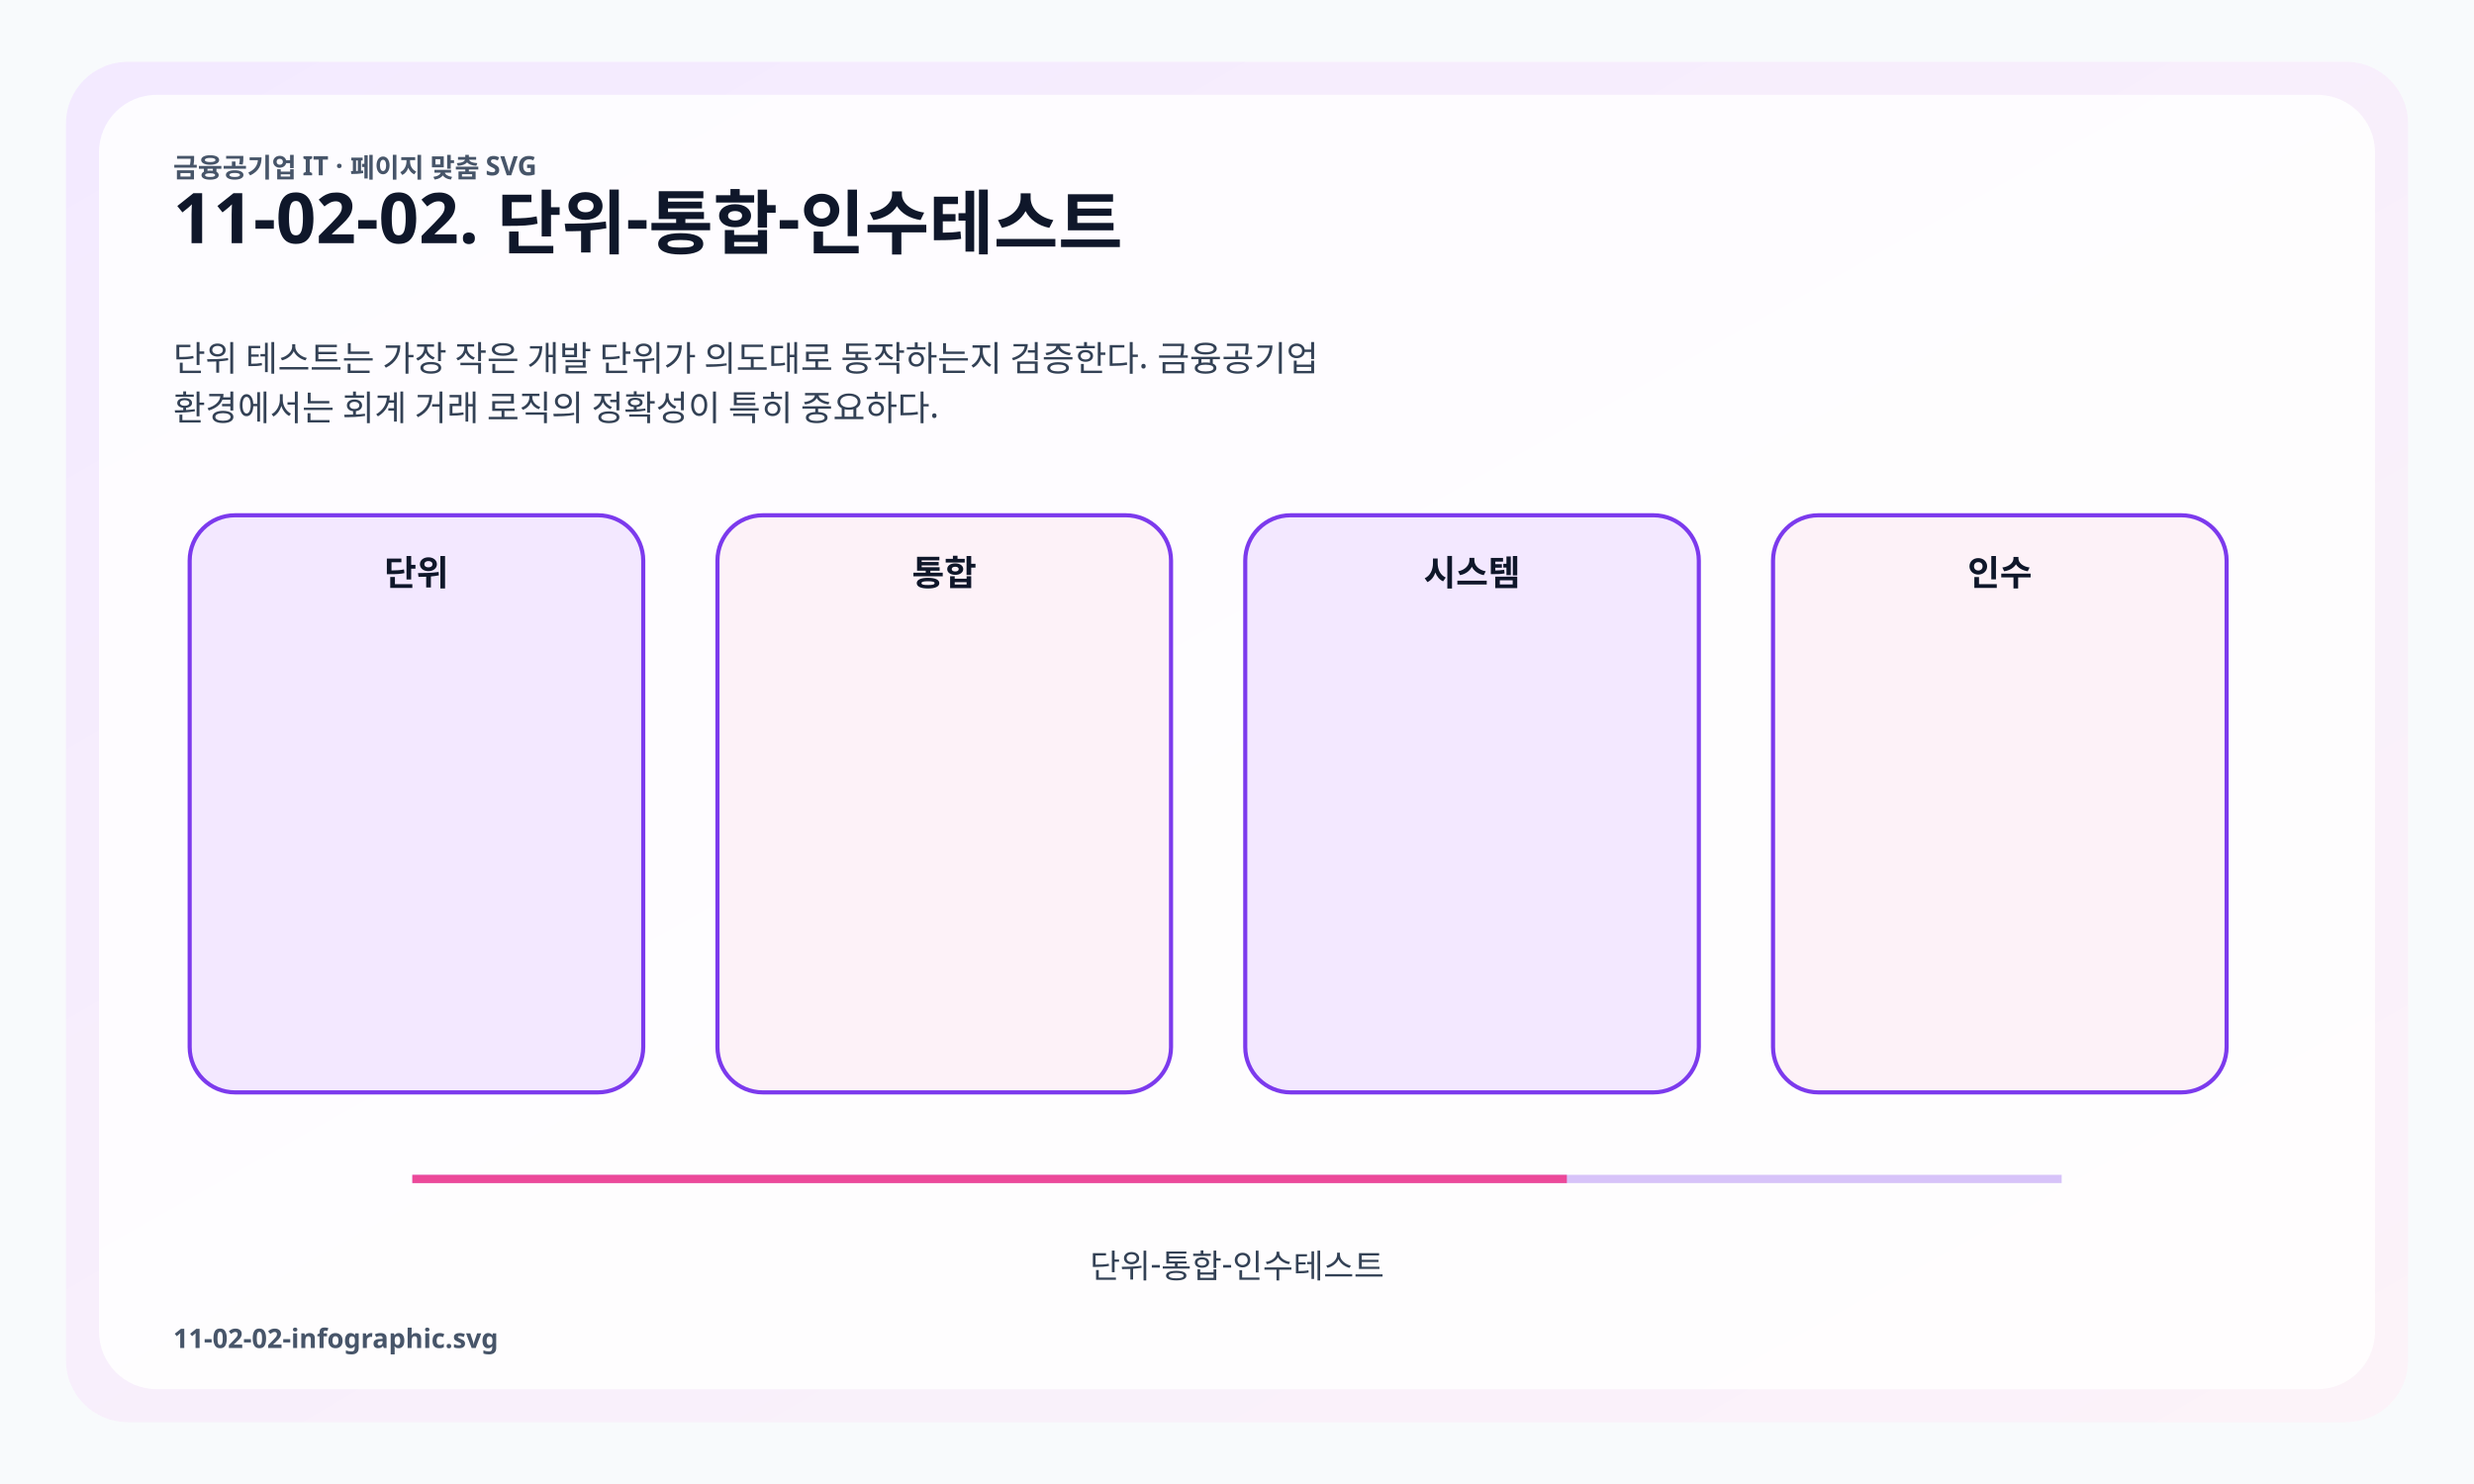
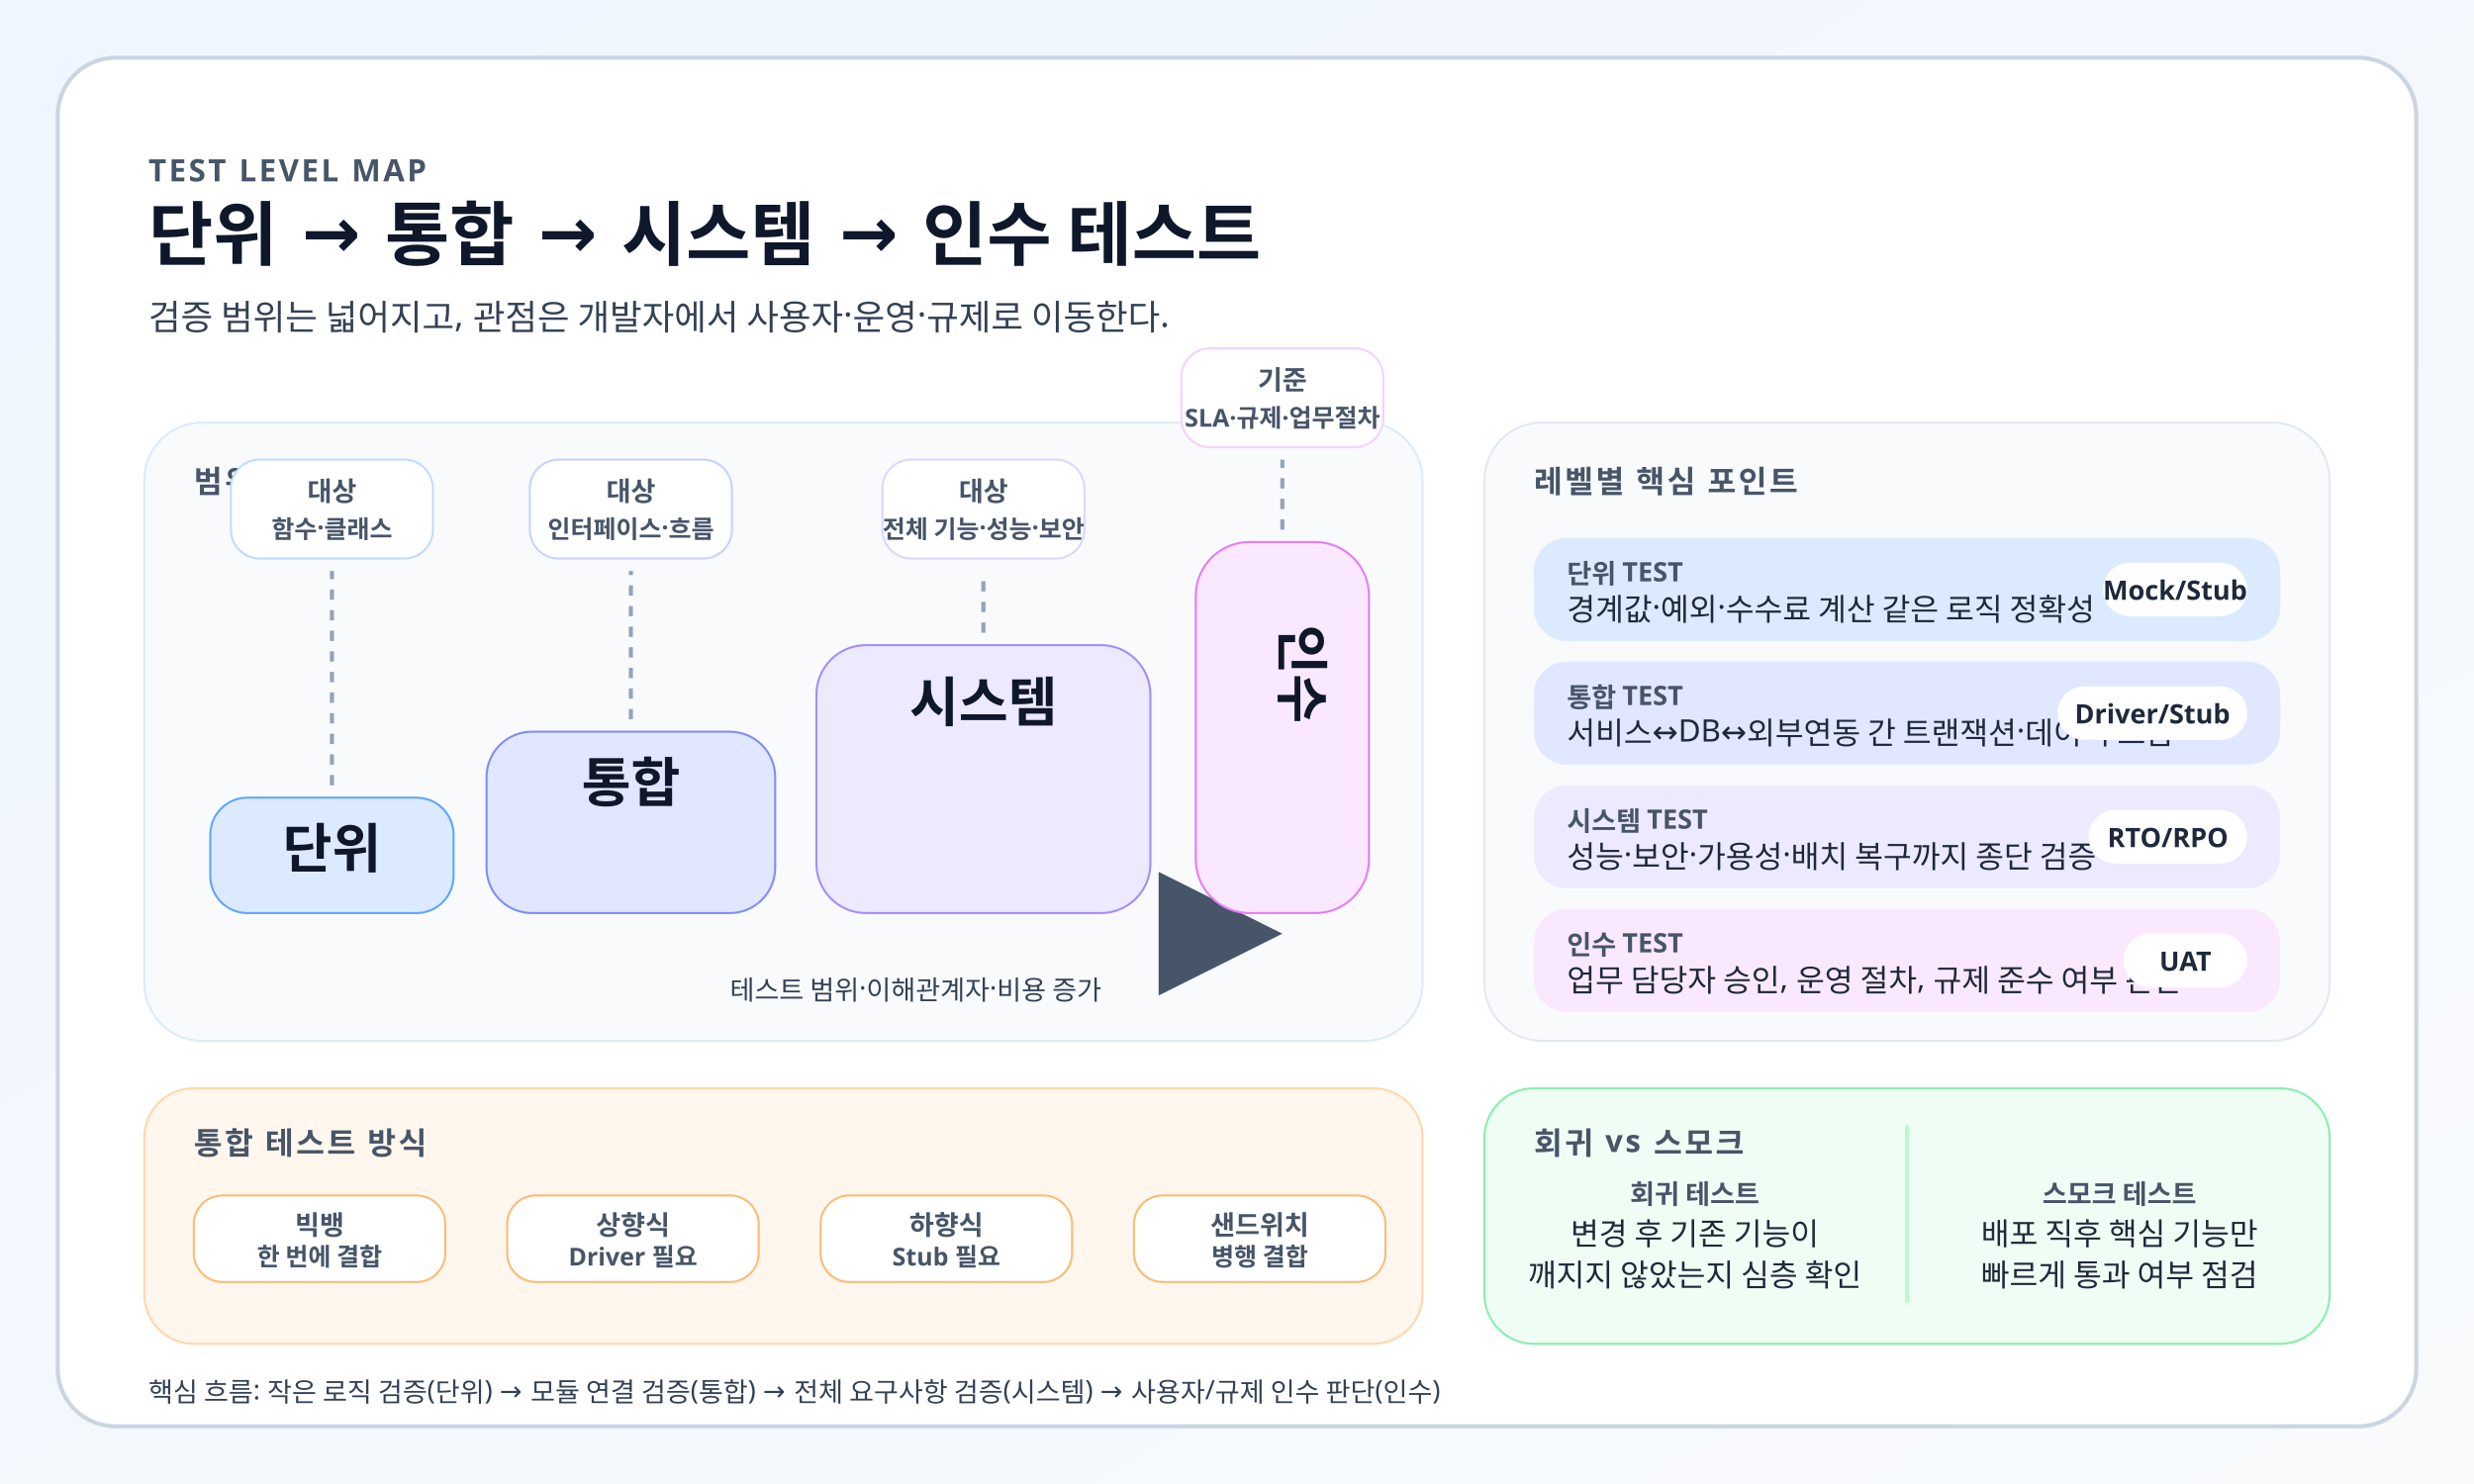
<svg xmlns="http://www.w3.org/2000/svg" width="1200" height="720" viewBox="0 0 1200 720" role="img" aria-labelledby="title desc">
  <defs>
-     <linearGradient id="grad-11-02-02-infographic.svg" x1="0" y1="0" x2="1" y2="1">
-       <stop offset="0%" stop-color="#f3e8ff" />
-       <stop offset="100%" stop-color="#fdf2f8" />
+     <linearGradient id="bg" x1="0" y1="0" x2="1" y2="1">
+       <stop offset="0%" stop-color="#eff6ff" />
+       <stop offset="100%" stop-color="#f8fafc" />
    </linearGradient>
-     <linearGradient id="line-11-02-02-infographic.svg" x1="0" y1="0" x2="1" y2="0">
-       <stop offset="0%" stop-color="#7c3aed" />
-       <stop offset="100%" stop-color="#ec4899" />
+     <linearGradient id="scope" x1="0" y1="0" x2="1" y2="0">
+       <stop offset="0%" stop-color="#2563eb" />
+       <stop offset="100%" stop-color="#7c3aed" />
    </linearGradient>
+     <marker id="arrow" markerWidth="10" markerHeight="10" refX="8" refY="5" orient="auto">
+       <path d="M0,0 L10,5 L0,10 z" fill="#475569" />
+     </marker>
    <style>
-       .title { font: 700 34px 'Pretendard','Noto Sans KR',sans-serif; fill: #0f172a; }
-       .subtitle { font: 500 17px 'Pretendard','Noto Sans KR',sans-serif; fill: #334155; }
-       .label { font: 700 17px 'Pretendard','Noto Sans KR',sans-serif; fill: #0f172a; }
-       .body { font: 500 16px 'Pretendard','Noto Sans KR',sans-serif; fill: #334155; }
-       .small { font: 600 13px 'Pretendard','Noto Sans KR',sans-serif; fill: #475569; }
-       .cap { font: 700 14px 'Pretendard','Noto Sans KR',sans-serif; fill: #0f172a; }
+       text { font-family: 'Pretendard','Noto Sans KR',sans-serif; }
+       .title { font-size: 34px; font-weight: 800; fill: #0f172a; }
+       .subtitle { font-size: 17px; font-weight: 500; fill: #334155; }
+       .section { font-size: 15px; font-weight: 700; letter-spacing: 0.08em; fill: #475569; }
+       .level { font-size: 26px; font-weight: 800; fill: #0f172a; }
+       .label { font-size: 13px; font-weight: 700; fill: #475569; }
+       .body { font-size: 15px; font-weight: 500; fill: #1e293b; }
+       .small { font-size: 13px; font-weight: 500; fill: #334155; }
+       .mini { font-size: 12px; font-weight: 600; fill: #475569; }
+       .chip { font-size: 13px; font-weight: 700; fill: #1e293b; }
    </style>
  </defs>
-   <rect width="1200" height="720" fill="#f8fafc" />
-   <rect x="32" y="30" width="1136" height="660" rx="30" fill="url(#grad-11-02-02-infographic.svg)" opacity="0.9" />
-   <rect x="48" y="46" width="1104" height="628" rx="28" fill="white" />
-   <rect x="48" y="46" width="1104" height="628" rx="28" fill="url(#grad-11-02-02-infographic.svg)" opacity="0.14" />
-   <text class="small" x="84" y="86">금융공기업 IT · 페이지 맞춤 SVG</text>
-   <text class="title" x="84" y="118" text-anchor="start">
-     <tspan x="84" dy="0">11-02-02. 단위-통합-인수테스트</tspan>
-   </text>
-   <text class="subtitle" x="84" y="180" text-anchor="start">
-     <tspan x="84" dy="0">단위 테스트는 가장 작은 개발 단위가 의도대로 동작하는지 검증한다. 금융공기업</tspan>
-     <tspan x="84" dy="24">환경에서는 회계 거래 로직의 정확성이 특히 중요하다.</tspan>
-   </text>
-   <rect x="92" y="250" width="220" height="280" rx="22" fill="#f3e8ff" stroke="#7c3aed" stroke-width="2" />
-   <text class="label" x="202" y="284" text-anchor="middle">
-     <tspan x="202" dy="0">단위</tspan>
-   </text>
-   <text class="body" x="110" y="320" text-anchor="start" />
-   <rect x="348" y="250" width="220" height="280" rx="22" fill="#fdf2f8" stroke="#7c3aed" stroke-width="2" />
-   <text class="label" x="458" y="284" text-anchor="middle">
-     <tspan x="458" dy="0">통합</tspan>
-   </text>
-   <text class="body" x="366" y="320" text-anchor="start" />
-   <rect x="604" y="250" width="220" height="280" rx="22" fill="#f3e8ff" stroke="#7c3aed" stroke-width="2" />
-   <text class="label" x="714" y="284" text-anchor="middle">
-     <tspan x="714" dy="0">시스템</tspan>
-   </text>
-   <text class="body" x="622" y="320" text-anchor="start" />
-   <rect x="860" y="250" width="220" height="280" rx="22" fill="#fdf2f8" stroke="#7c3aed" stroke-width="2" />
-   <text class="label" x="970" y="284" text-anchor="middle">
-     <tspan x="970" dy="0">인수</tspan>
-   </text>
-   <text class="body" x="878" y="320" text-anchor="start" />
-   <line x1="200" y1="572" x2="1000" y2="572" stroke="#7c3aed" stroke-width="4" opacity="0.3" />
-   <line x1="200" y1="572" x2="760" y2="572" stroke="#ec4899" stroke-width="4">
-     <animate attributeName="x2" values="360;1000;360" dur="7s" repeatCount="indefinite" />
-   </line>
-   <text class="body" x="600" y="620" text-anchor="middle">
-     <tspan x="600" dy="0">단위-통합-인수테스트</tspan>
-   </text>
-   <text class="small" x="84" y="654">11-02-02-infographic.svg</text>
+   <rect width="1200" height="720" fill="url(#bg)" />
+   <rect x="28" y="28" width="1144" height="664" rx="28" fill="#ffffff" stroke="#cbd5e1" stroke-width="2" />
+   <text x="72" y="88" class="section">TEST LEVEL MAP</text>
+   <text x="72" y="126" class="title">단위 → 통합 → 시스템 → 인수 테스트</text>
+   <text x="72" y="160" class="subtitle">검증 범위는 넓어지고, 관점은 개발자에서 사용자·운영·규제로 이동한다.</text>
+   <g transform="translate(70 205)">
+     <rect x="0" y="0" width="620" height="300" rx="28" fill="#f8fafc" stroke="#dbeafe" />
+     <text x="24" y="34" class="section">범위 확장 구조</text>
+     <path d="M40 248 L580 248" stroke="url(#scope)" stroke-width="12" stroke-linecap="round" opacity="0.15" />
+     <path d="M100 248 L540 248" stroke="url(#scope)" stroke-width="6" stroke-linecap="round" marker-end="url(#arrow)" />
+     <text x="284" y="280" class="small">테스트 범위·이해관계자·비용 증가</text>
+     <g>
+       <rect x="32" y="182" width="118" height="56" rx="18" fill="#dbeafe" stroke="#60a5fa" />
+       <text x="91" y="216" text-anchor="middle" class="level">단위</text>
+       <rect x="166" y="150" width="140" height="88" rx="22" fill="#e0e7ff" stroke="#818cf8" />
+       <text x="236" y="184" text-anchor="middle" class="level">통합</text>
+       <rect x="326" y="108" width="162" height="130" rx="24" fill="#ede9fe" stroke="#a78bfa" />
+       <text x="407" y="145" text-anchor="middle" class="level">시스템</text>
+       <rect x="510" y="58" width="84" height="180" rx="26" fill="#fae8ff" stroke="#e879f9" />
+       <text x="552" y="122" text-anchor="middle" class="level" transform="rotate(90 552 122)">인수</text>
+     </g>
+     <g>
+       <line x1="91" y1="176" x2="91" y2="72" stroke="#94a3b8" stroke-width="2" stroke-dasharray="5 5" />
+       <rect x="42" y="18" width="98" height="48" rx="14" fill="#ffffff" stroke="#bfdbfe" />
+       <text x="91" y="38" text-anchor="middle" class="label">대상</text>
+       <text x="91" y="56" text-anchor="middle" class="mini">함수·클래스</text>
+       <line x1="236" y1="144" x2="236" y2="72" stroke="#94a3b8" stroke-width="2" stroke-dasharray="5 5" />
+       <rect x="187" y="18" width="98" height="48" rx="14" fill="#ffffff" stroke="#c7d2fe" />
+       <text x="236" y="38" text-anchor="middle" class="label">대상</text>
+       <text x="236" y="56" text-anchor="middle" class="mini">인터페이스·흐름</text>
+       <line x1="407" y1="102" x2="407" y2="72" stroke="#94a3b8" stroke-width="2" stroke-dasharray="5 5" />
+       <rect x="358" y="18" width="98" height="48" rx="14" fill="#ffffff" stroke="#ddd6fe" />
+       <text x="407" y="38" text-anchor="middle" class="label">대상</text>
+       <text x="407" y="56" text-anchor="middle" class="mini">전체 기능·성능·보안</text>
+       <line x1="552" y1="52" x2="552" y2="18" stroke="#94a3b8" stroke-width="2" stroke-dasharray="5 5" />
+       <rect x="503" y="-36" width="98" height="48" rx="14" fill="#ffffff" stroke="#f5d0fe" />
+       <text x="552" y="-16" text-anchor="middle" class="label">기준</text>
+       <text x="552" y="2" text-anchor="middle" class="mini">SLA·규제·업무절차</text>
+     </g>
+   </g>
+   <g transform="translate(720 205)">
+     <rect x="0" y="0" width="410" height="300" rx="28" fill="#f8fafc" stroke="#e2e8f0" />
+     <text x="24" y="34" class="section">레벨별 핵심 포인트</text>
+     <g transform="translate(24 56)">
+       <rect width="362" height="50" rx="16" fill="#dbeafe" />
+       <text x="16" y="22" class="label">단위 TEST</text>
+       <text x="16" y="40" class="body">경계값·예외·수수료 계산 같은 로직 정확성</text>
+       <rect x="276" y="12" width="70" height="26" rx="13" fill="#ffffff" />
+       <text x="311" y="30" text-anchor="middle" class="chip">Mock/Stub</text>
+     </g>
+     <g transform="translate(24 116)">
+       <rect width="362" height="50" rx="16" fill="#e0e7ff" />
+       <text x="16" y="22" class="label">통합 TEST</text>
+       <text x="16" y="40" class="body">서비스↔DB↔외부연동 간 트랜잭션·데이터 흐름</text>
+       <rect x="254" y="12" width="92" height="26" rx="13" fill="#ffffff" />
+       <text x="300" y="30" text-anchor="middle" class="chip">Driver/Stub</text>
+     </g>
+     <g transform="translate(24 176)">
+       <rect width="362" height="50" rx="16" fill="#ede9fe" />
+       <text x="16" y="22" class="label">시스템 TEST</text>
+       <text x="16" y="40" class="body">성능·보안·가용성·배치 복구까지 종단 검증</text>
+       <rect x="269" y="12" width="77" height="26" rx="13" fill="#ffffff" />
+       <text x="307.5" y="30" text-anchor="middle" class="chip">RTO/RPO</text>
+     </g>
+     <g transform="translate(24 236)">
+       <rect width="362" height="50" rx="16" fill="#fae8ff" />
+       <text x="16" y="22" class="label">인수 TEST</text>
+       <text x="16" y="40" class="body">업무 담당자 승인, 운영 절차, 규제 준수 여부 판단</text>
+       <rect x="286" y="12" width="60" height="26" rx="13" fill="#ffffff" />
+       <text x="316" y="30" text-anchor="middle" class="chip">UAT</text>
+     </g>
+   </g>
+   <g transform="translate(70 528)">
+     <rect x="0" y="0" width="620" height="124" rx="24" fill="#fff7ed" stroke="#fed7aa" />
+     <text x="24" y="32" class="section">통합 테스트 방식</text>
+     <g transform="translate(24 52)">
+       <rect x="0" y="0" width="122" height="42" rx="14" fill="#ffffff" stroke="#fdba74" />
+       <text x="61" y="19" text-anchor="middle" class="label">빅뱅</text>
+       <text x="61" y="34" text-anchor="middle" class="mini">한 번에 결합</text>
+       <rect x="152" y="0" width="122" height="42" rx="14" fill="#ffffff" stroke="#fdba74" />
+       <text x="213" y="19" text-anchor="middle" class="label">상향식</text>
+       <text x="213" y="34" text-anchor="middle" class="mini">Driver 필요</text>
+       <rect x="304" y="0" width="122" height="42" rx="14" fill="#ffffff" stroke="#fdba74" />
+       <text x="365" y="19" text-anchor="middle" class="label">하향식</text>
+       <text x="365" y="34" text-anchor="middle" class="mini">Stub 필요</text>
+       <rect x="456" y="0" width="122" height="42" rx="14" fill="#ffffff" stroke="#fdba74" />
+       <text x="517" y="19" text-anchor="middle" class="label">샌드위치</text>
+       <text x="517" y="34" text-anchor="middle" class="mini">병행 결합</text>
+     </g>
+   </g>
+   <g transform="translate(720 528)">
+     <rect x="0" y="0" width="410" height="124" rx="24" fill="#f0fdf4" stroke="#86efac" />
+     <text x="24" y="32" class="section">회귀 vs 스모크</text>
+     <line x1="205" y1="18" x2="205" y2="104" stroke="#bbf7d0" stroke-width="2" />
+     <text x="102" y="56" text-anchor="middle" class="label">회귀 테스트</text>
+     <text x="102" y="76" text-anchor="middle" class="body">변경 후 기존 기능이</text>
+     <text x="102" y="96" text-anchor="middle" class="body">깨지지 않았는지 심층 확인</text>
+     <text x="308" y="56" text-anchor="middle" class="label">스모크 테스트</text>
+     <text x="308" y="76" text-anchor="middle" class="body">배포 직후 핵심 기능만</text>
+     <text x="308" y="96" text-anchor="middle" class="body">빠르게 통과 여부 점검</text>
+   </g>
+   <text x="72" y="680" class="small">핵심 흐름: 작은 로직 검증(단위) → 모듈 연결 검증(통합) → 전체 요구사항 검증(시스템) → 사용자/규제 인수 판단(인수)</text>
</svg>
